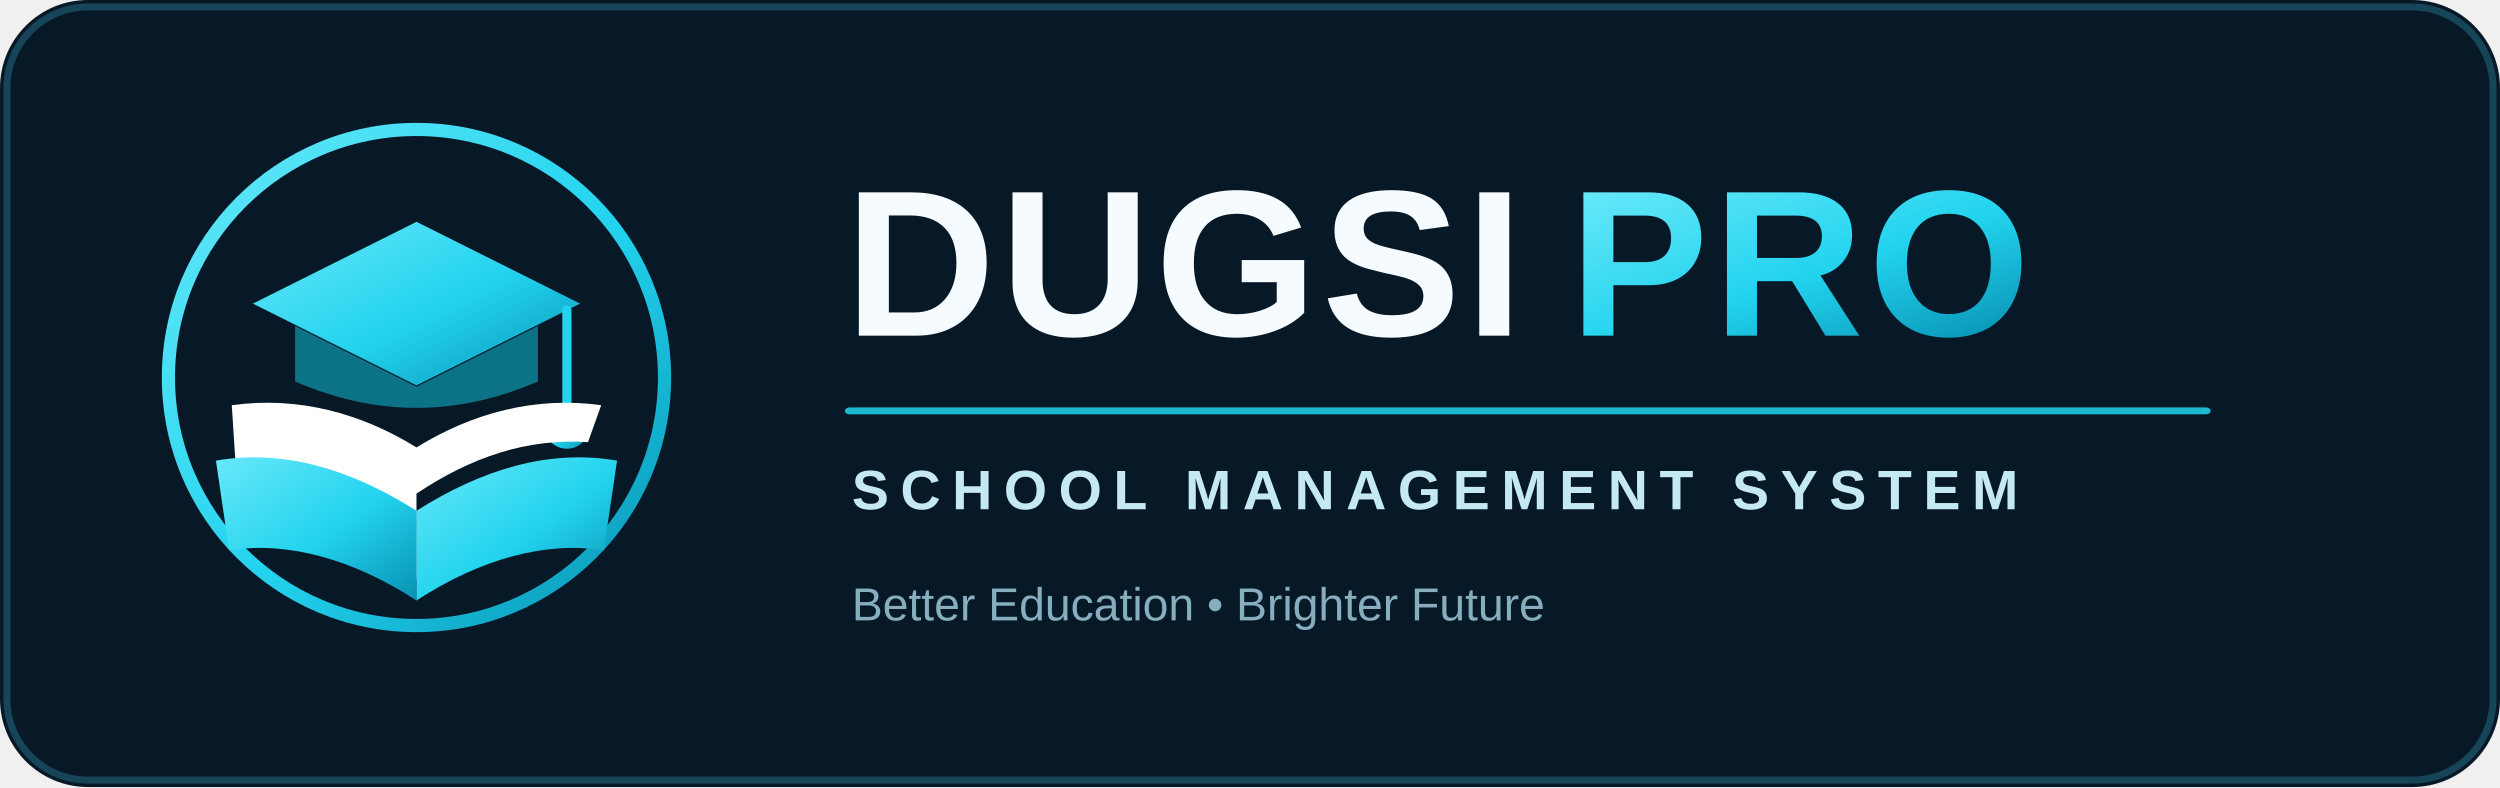
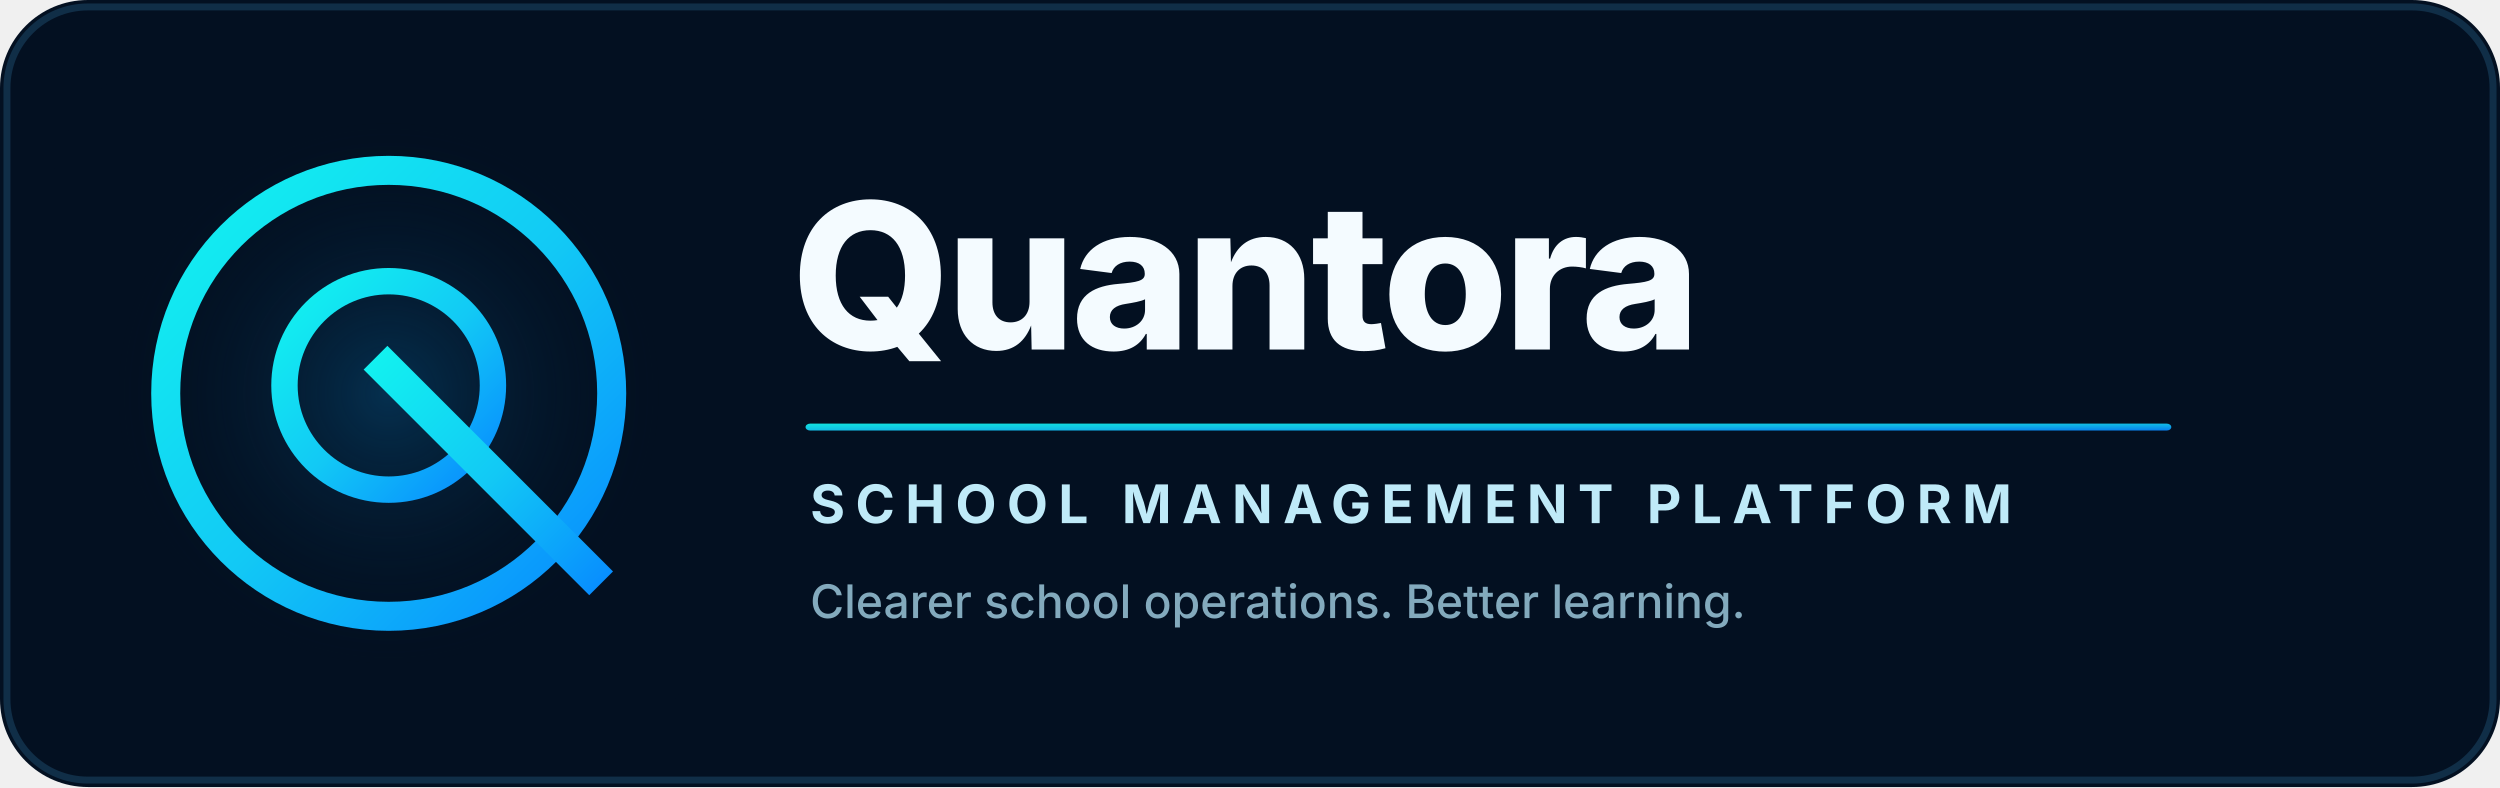
<svg xmlns="http://www.w3.org/2000/svg" viewBox="0 0 1080 340" width="1080" height="340" role="img" aria-labelledby="title desc">
  <defs>
-     <linearGradient id="cyan" x1="0" y1="0" x2="1" y2="1">
-       <stop offset="0" stop-color="#67e8f9" />
-       <stop offset=".55" stop-color="#22d3ee" />
-       <stop offset="1" stop-color="#0891b2" />
+     <linearGradient id="quantora-cyan" x1="0" y1="0" x2="1" y2="1">
+       <stop offset="0" stop-color="#12f5ef" />
+       <stop offset=".52" stop-color="#12c9f5" />
+       <stop offset="1" stop-color="#0788ff" />
    </linearGradient>
+     <radialGradient id="quantora-halo">
+       <stop offset="0" stop-color="#063c61" stop-opacity=".72" />
+       <stop offset="1" stop-color="#031021" stop-opacity="0" />
+     </radialGradient>
  </defs>
-   <rect width="1080" height="340" rx="38" fill="#071827" />
-   <rect x="3" y="3" width="1074" height="334" rx="35" fill="none" stroke="#16455a" stroke-width="3" />
-   <g transform="translate(34 24) scale(.57)">
-     <rect width="512" height="512" rx="108" fill="#071827" />
-     <circle cx="256" cy="244" r="188" fill="none" stroke="url(#cyan)" stroke-width="10" />
-     <path d="M132 188 256 126 380 188 256 250Z" fill="url(#cyan)" />
-     <path d="M164 205v42q92 40 184 0v-42l-92 46Z" fill="#0ea5b7" opacity=".65" />
-     <path d="M370 193v72" fill="none" stroke="#22d3ee" stroke-width="7" stroke-linecap="round" />
-     <circle cx="370" cy="281" r="17" fill="url(#cyan)" />
-     <path d="M116 265c50-7 98 6 140 32 42-26 90-39 140-32l-10 28c-46-3-88 11-130 39v65c-44-29-88-44-134-40Z" fill="#ffffff" />
-     <path d="M104 307c52-9 103 7 152 38v68c-49-32-99-45-142-38Z" fill="url(#cyan)" />
-     <path d="M408 307c-52-9-103 7-152 38v68c49-32 99-45 142-38Z" fill="url(#cyan)" />
+   <rect width="1080" height="340" rx="38" fill="#031021" />
+   <rect x="3" y="3" width="1074" height="334" rx="35" fill="none" stroke="#102e47" stroke-width="3" />
+   <g transform="translate(22 24) scale(.57)">
+     <rect width="512" height="512" rx="108" fill="#031021" />
+     <circle cx="256" cy="256" r="208" fill="url(#quantora-halo)" />
+     <circle cx="256" cy="256" r="169" fill="none" stroke="url(#quantora-cyan)" stroke-width="22" />
+     <circle cx="256" cy="250" r="79" fill="none" stroke="url(#quantora-cyan)" stroke-width="20" />
+     <path d="M237 238 L255 220 L426 391 L408 409 Z" fill="url(#quantora-cyan)" />
  </g>
-   <text x="365" y="145" font-family="Arial, Helvetica, sans-serif" font-size="90" font-weight="900" letter-spacing="2" fill="#f5fbff">DUGSI</text>
-   <text x="678" y="145" font-family="Arial, Helvetica, sans-serif" font-size="90" font-weight="900" letter-spacing="2" fill="url(#cyan)">PRO</text>
-   <rect x="365" y="176" width="590" height="3" rx="2" fill="#22d3ee" opacity=".85" />
-   <text x="368" y="220" font-family="Arial, Helvetica, sans-serif" font-size="24" font-weight="700" letter-spacing="5" fill="#c4e9f4">SCHOOL MANAGEMENT SYSTEM</text>
-   <text x="368" y="268" font-family="Arial, Helvetica, sans-serif" font-size="20" font-weight="500" fill="#86aebf">Better Education  •  Brighter Future</text>
+   <text x="342" y="151" font-family="Inter, Geist, Arial, sans-serif" font-size="88" font-weight="800" letter-spacing="-2" fill="#f4fbff">Quantora</text>
+   <rect x="348" y="183" width="590" height="3" rx="2" fill="url(#quantora-cyan)" opacity=".92" />
+   <text x="350" y="226" font-family="Inter, Geist, Arial, sans-serif" font-size="23" font-weight="700" letter-spacing="4.5" fill="#bfeaf8">SCHOOL MANAGEMENT PLATFORM</text>
+   <text x="350" y="267" font-family="Inter, Geist, Arial, sans-serif" font-size="20" font-weight="500" fill="#83aabd">Clearer school operations. Better learning.</text>
</svg>
